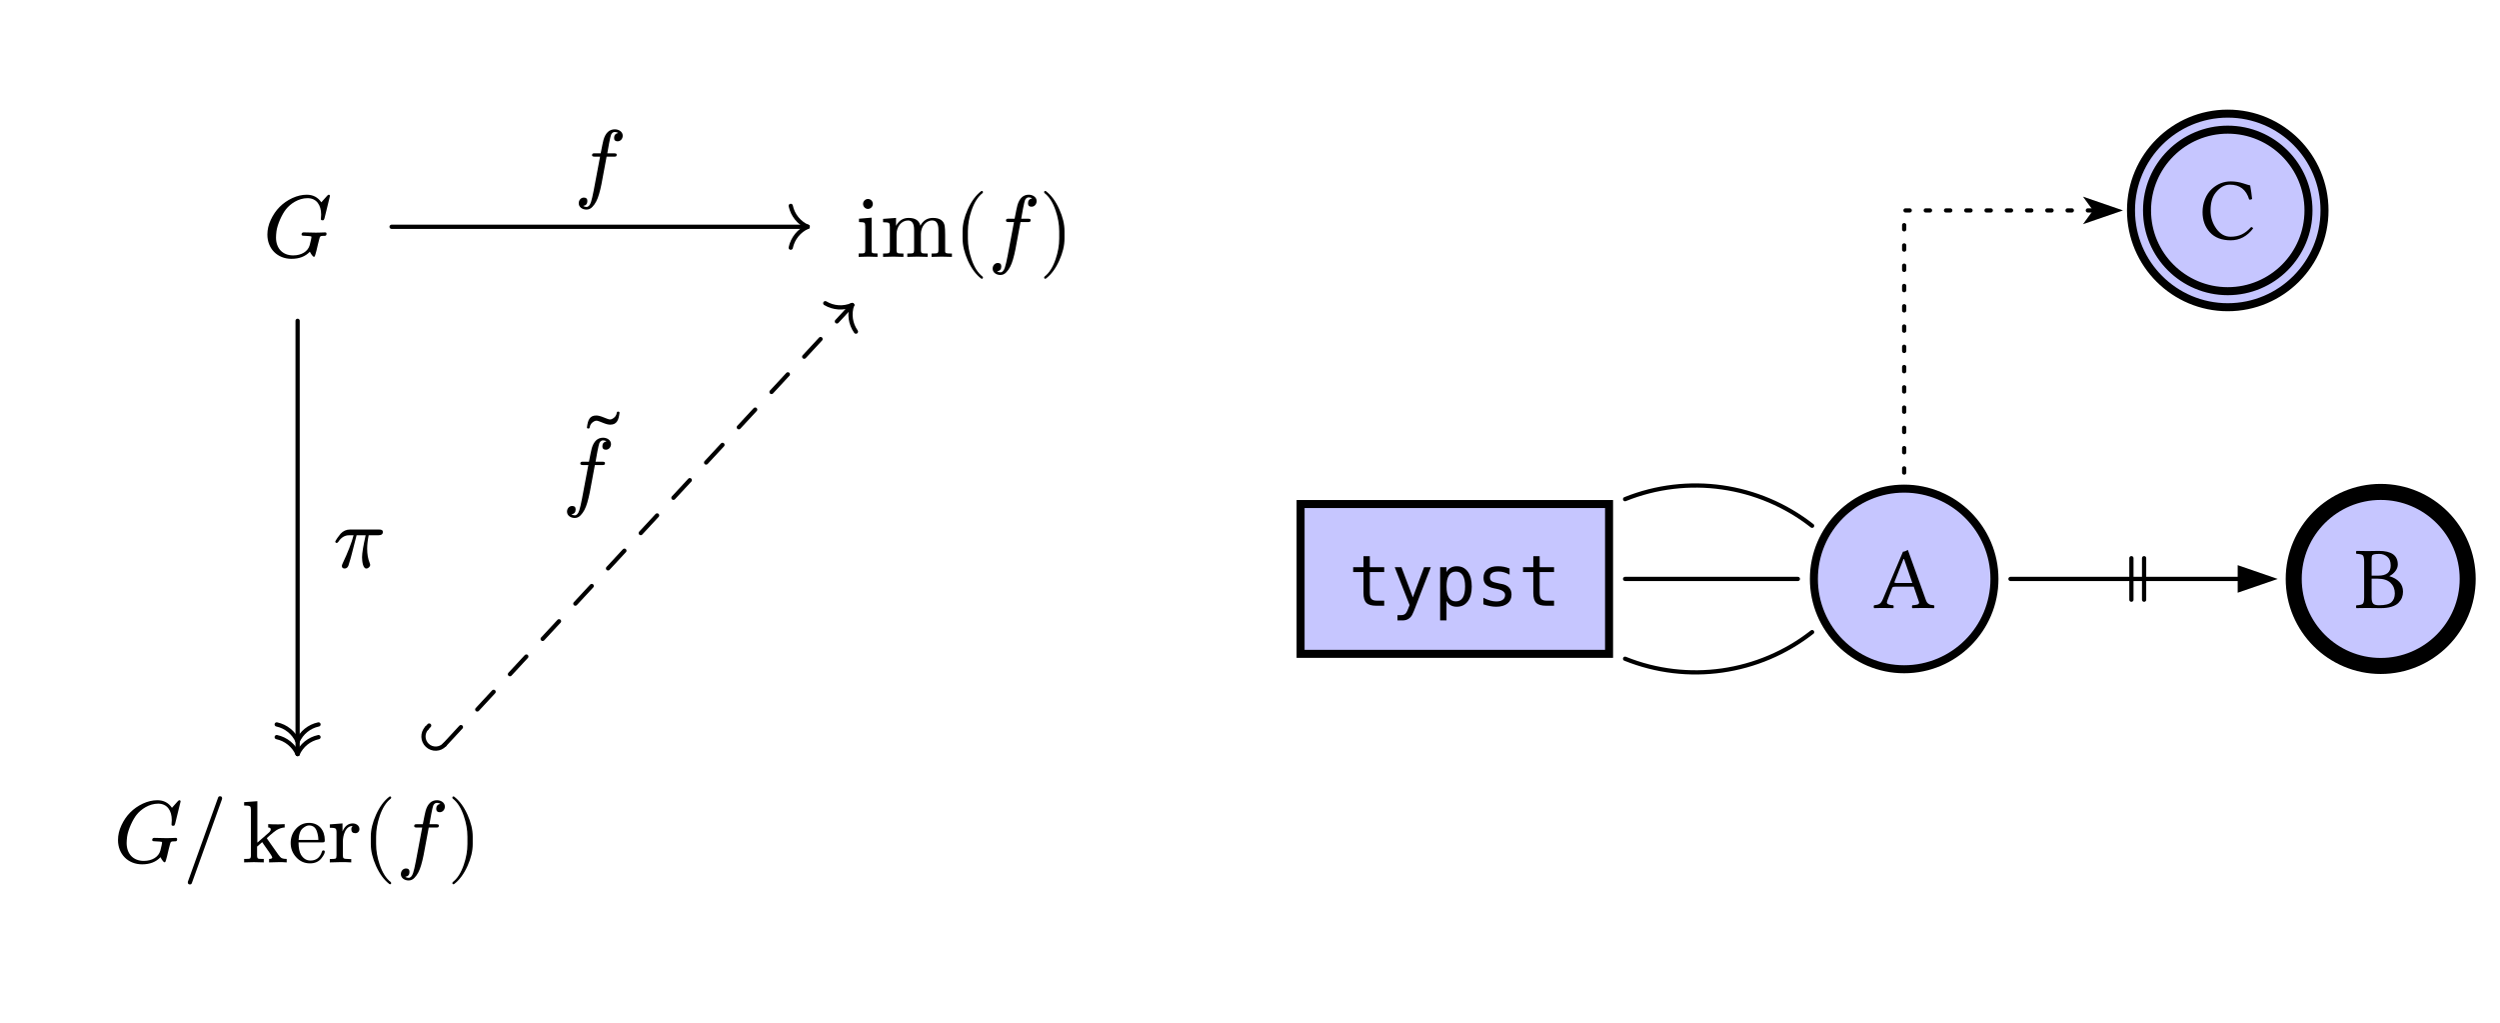
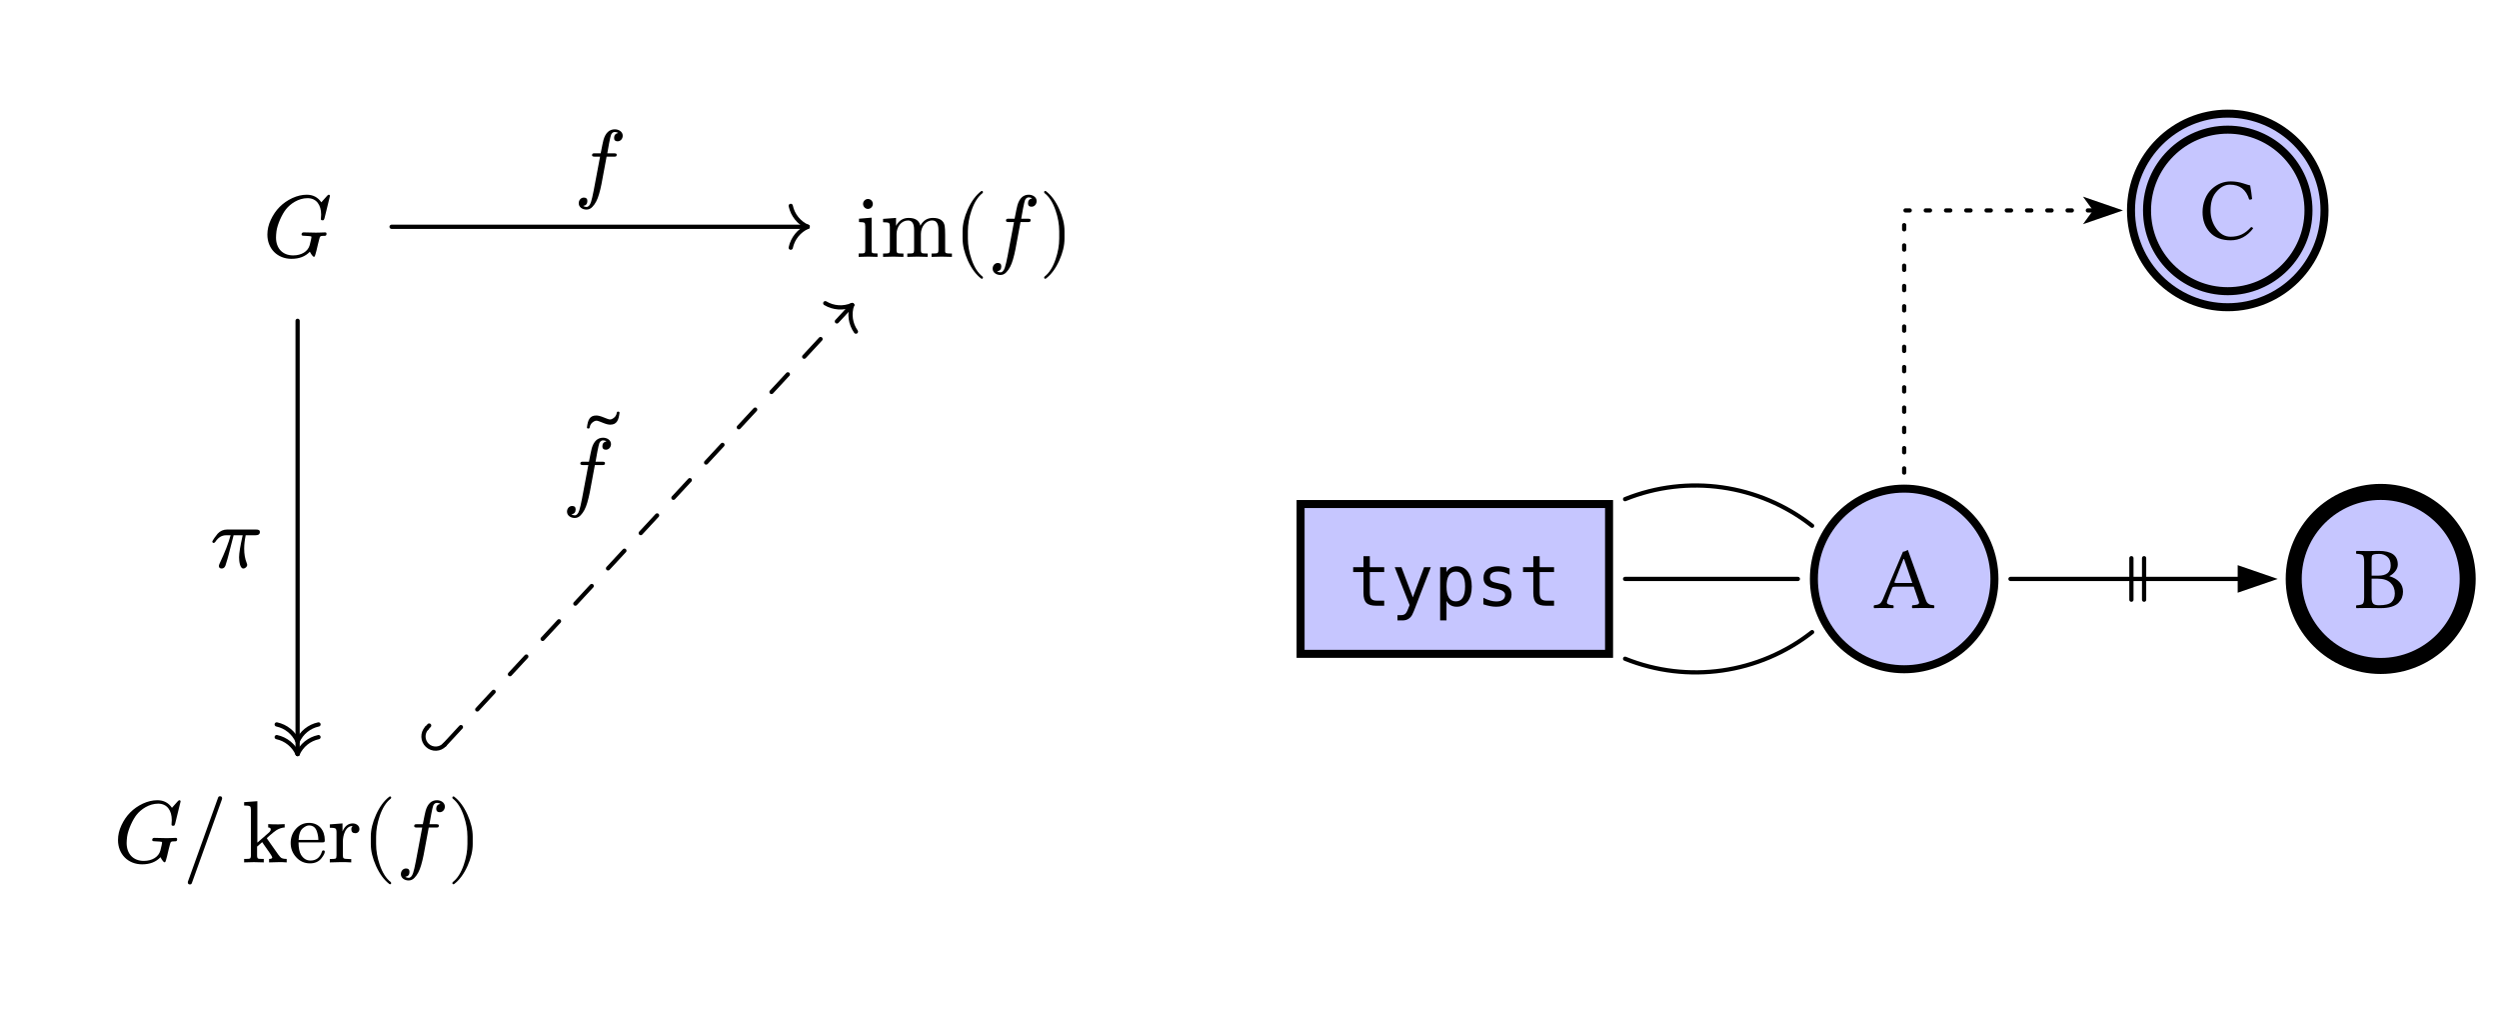
<svg xmlns="http://www.w3.org/2000/svg" xmlns:xlink="http://www.w3.org/1999/xlink" class="typst-doc" viewBox="0 0 623.623 255.118" width="623.623" height="255.118">
  <g>
    <g transform="translate(28.3465 28.3465)">
      <g class="typst-group">
        <g transform="matrix(2 0 0 2 0 0)">
          <g transform="translate(0 0)">
            <g class="typst-group">
              <g>
                <g transform="translate(0 0)">
                  <g class="typst-group">
                    <g>
                      <g transform="translate(0 0)">
                        <g class="typst-group">
                          <g>
                            <g transform="translate(18.63767 10.3565)">
                              <g class="typst-group">
                                <g>
                                  <g transform="translate(0 7.513)">
                                    <g class="typst-text" transform="scale(1, -1)">
                                      <use xlink:href="#gCB66E9962A6E82A3BD220347ADE64AE3" x="0" fill="#000000" />
                                    </g>
                                  </g>
                                </g>
                              </g>
                            </g>
                            <g transform="translate(92.60171 10.3565)">
                              <g class="typst-group">
                                <g>
                                  <g transform="translate(0 7.513)">
                                    <g class="typst-text" transform="scale(1, -1)">
                                      <use xlink:href="#gFDBF18FBF45D0D76C533C14AC96EF451" x="0" fill="#000000" />
                                      <use xlink:href="#g949E3AC942AF505DD90104881D4AB5C4" x="3.058" fill="#000000" />
                                    </g>
                                  </g>
                                  <g transform="translate(12.221 7.513)">
                                    <g class="typst-text" transform="scale(1, -1)">
                                      <use xlink:href="#gA8F755410D0D4B20653DA2C8B91873B0" x="0" fill="#000000" />
                                    </g>
                                  </g>
                                  <g transform="translate(16.5 7.513)">
                                    <g class="typst-text" transform="scale(1, -1)">
                                      <use xlink:href="#g933D78CEB2640B9981831B3F884A102F" x="0" fill="#000000" />
                                    </g>
                                  </g>
                                  <g transform="translate(22.88 7.513)">
                                    <g class="typst-text" transform="scale(1, -1)">
                                      <use xlink:href="#g26EB5553DF6206AA363B1381A606995E" x="0" fill="#000000" />
                                    </g>
                                  </g>
                                </g>
                              </g>
                            </g>
                            <g transform="translate(0 85.87625)">
                              <g class="typst-group">
                                <g>
                                  <g transform="translate(0 7.513)">
                                    <g class="typst-text" transform="scale(1, -1)">
                                      <use xlink:href="#gCB66E9962A6E82A3BD220347ADE64AE3" x="0" fill="#000000" />
                                    </g>
                                  </g>
                                  <g transform="translate(8.646 7.513)">
                                    <g class="typst-text" transform="scale(1, -1)">
                                      <use xlink:href="#g9BFD258B00CD94AF51A978D9EB47E371" x="0" fill="#000000" />
                                    </g>
                                  </g>
                                  <g transform="translate(15.97933 7.513)">
                                    <g class="typst-text" transform="scale(1, -1)">
                                      <use xlink:href="#g658FB57969B5FD7E8EF8B94410B7467" x="0" fill="#000000" />
                                      <use xlink:href="#g385D7B123D256F0AAD5F382D969D269E" x="5.808" fill="#000000" />
                                      <use xlink:href="#gC9E71C7338AC8C0185C08C313CCEBCD9" x="10.692" fill="#000000" />
                                    </g>
                                  </g>
                                  <g transform="translate(30.98333 7.513)">
                                    <g class="typst-text" transform="scale(1, -1)">
                                      <use xlink:href="#gA8F755410D0D4B20653DA2C8B91873B0" x="0" fill="#000000" />
                                    </g>
                                  </g>
                                  <g transform="translate(35.26233 7.513)">
                                    <g class="typst-text" transform="scale(1, -1)">
                                      <use xlink:href="#g933D78CEB2640B9981831B3F884A102F" x="0" fill="#000000" />
                                    </g>
                                  </g>
                                  <g transform="translate(41.64233 7.513)">
                                    <g class="typst-text" transform="scale(1, -1)">
                                      <use xlink:href="#g26EB5553DF6206AA363B1381A606995E" x="0" fill="#000000" />
                                    </g>
                                  </g>
                                </g>
                              </g>
                            </g>
                            <g transform="translate(0 0)">
                              <path class="typst-shape" fill="none" stroke="#000000" stroke-width="0.528" stroke-linecap="round" stroke-linejoin="miter" stroke-miterlimit="4" d="M 34.688 14.113 C 34.688 14.113 86.602 14.113 86.602 14.113 " />
                            </g>
                            <g transform="translate(0 0)">
                              <path class="typst-shape" fill="none" stroke="#000000" stroke-width="0.528" stroke-linecap="round" stroke-linejoin="miter" stroke-miterlimit="4" d="M 86.602 14.113 C 85.521 14.594 84.736 15.564 84.49 16.721 " />
                            </g>
                            <g transform="translate(0 0)">
                              <path class="typst-shape" fill="none" stroke="#000000" stroke-width="0.528" stroke-linecap="round" stroke-linejoin="miter" stroke-miterlimit="4" d="M 86.602 14.113 C 85.521 13.632 84.736 12.662 84.49 11.505 " />
                            </g>
                            <g transform="translate(55.25474 0)">
                              <g class="typst-group">
                                <g>
                                  <g transform="translate(0 0)">
                                    <g class="typst-group">
                                      <g>
                                        <g transform="translate(2.2 9.713)">
                                          <g class="typst-text" transform="scale(1, -1)">
                                            <use xlink:href="#g933D78CEB2640B9981831B3F884A102F" x="0" fill="#000000" />
                                          </g>
                                        </g>
                                      </g>
                                    </g>
                                  </g>
                                </g>
                              </g>
                            </g>
                            <g transform="translate(0 0)">
                              <path class="typst-shape" fill="none" stroke="#000000" stroke-width="0.528" stroke-linecap="round" stroke-linejoin="miter" stroke-miterlimit="4" d="M 22.961 25.84 C 22.961 25.84 22.961 79.876 22.961 79.876 " />
                            </g>
                            <g transform="translate(0 0)">
                              <path class="typst-shape" fill="none" stroke="#000000" stroke-width="0.528" stroke-linecap="round" stroke-linejoin="miter" stroke-miterlimit="4" d="M 22.961 78.292 C 22.479 77.211 21.51 76.426 20.353 76.18 " />
                            </g>
                            <g transform="translate(0 0)">
                              <path class="typst-shape" fill="none" stroke="#000000" stroke-width="0.528" stroke-linecap="round" stroke-linejoin="miter" stroke-miterlimit="4" d="M 22.961 78.292 C 23.442 77.211 24.411 76.426 25.569 76.18 " />
                            </g>
                            <g transform="translate(0 0)">
                              <path class="typst-shape" fill="none" stroke="#000000" stroke-width="0.528" stroke-linecap="round" stroke-linejoin="miter" stroke-miterlimit="4" d="M 22.961 79.876 C 22.479 78.795 21.51 78.01 20.353 77.764 " />
                            </g>
                            <g transform="translate(0 0)">
                              <path class="typst-shape" fill="none" stroke="#000000" stroke-width="0.528" stroke-linecap="round" stroke-linejoin="miter" stroke-miterlimit="4" d="M 22.961 79.876 C 23.442 78.795 24.411 78.01 25.569 77.764 " />
                            </g>
-                             <g transform="translate(25.16067 46.90167)">
+                             <g transform="translate(9.815667 46.90167)">
                              <g class="typst-group">
                                <g>
                                  <g transform="translate(0 0)">
                                    <g class="typst-group">
                                      <g>
                                        <g transform="translate(2.2 9.713)">
                                          <g class="typst-text" transform="scale(1, -1)">
                                            <use xlink:href="#gC9FD041C5415D0B65B632B826DDFBFD6" x="0" fill="#000000" />
                                          </g>
                                        </g>
                                      </g>
                                    </g>
                                  </g>
                                </g>
                              </g>
                            </g>
                            <g transform="translate(0 0)">
                              <path class="typst-shape" fill="none" stroke="#000000" stroke-width="0.528" stroke-linecap="round" stroke-linejoin="miter" stroke-miterlimit="4" stroke-dashoffset="0" stroke-dasharray="3 3" d="M 41.299 78.715 C 41.299 78.715 92.147 23.869 92.147 23.869 " />
                            </g>
                            <g transform="translate(0 0)">
                              <path class="typst-shape" fill="none" stroke="#000000" stroke-width="0.528" stroke-linecap="round" stroke-linejoin="miter" stroke-miterlimit="4" d="M 41.299 78.715 C 40.728 79.331 39.766 79.367 39.15 78.796 C 39.15 78.796 39.15 78.796 39.15 78.796 C 38.535 78.225 38.498 77.263 39.069 76.647 " />
                            </g>
                            <g transform="translate(0 0)">
                              <path class="typst-shape" fill="none" stroke="#000000" stroke-width="0.528" stroke-linecap="round" stroke-linejoin="miter" stroke-miterlimit="4" d="M 39.069 76.647 C 39.069 76.647 39.374 76.318 39.374 76.318 " />
                            </g>
                            <g transform="translate(0 0)">
                              <path class="typst-shape" fill="none" stroke="#000000" stroke-width="0.528" stroke-linecap="round" stroke-linejoin="miter" stroke-miterlimit="4" d="M 92.147 23.869 C 91.765 24.989 91.942 26.224 92.624 27.191 " />
                            </g>
                            <g transform="translate(0 0)">
                              <path class="typst-shape" fill="none" stroke="#000000" stroke-width="0.528" stroke-linecap="round" stroke-linejoin="miter" stroke-miterlimit="4" d="M 92.147 23.869 C 91.059 24.335 89.815 24.252 88.799 23.645 " />
                            </g>
                            <g transform="translate(53.79147 38.46415)">
                              <g class="typst-group">
                                <g>
                                  <g transform="translate(0 0)">
                                    <g class="typst-group">
                                      <g>
                                        <g transform="translate(10.208 6.908)">
                                          <g class="typst-text" transform="scale(1, -1)">
                                            <use xlink:href="#gEB7E155E50E7FE1F0972475853D956B4" x="0" fill="#000000" />
                                          </g>
                                        </g>
                                        <g transform="translate(2.2 9.713)">
                                          <g class="typst-text" transform="scale(1, -1)">
                                            <use xlink:href="#g933D78CEB2640B9981831B3F884A102F" x="0" fill="#000000" />
                                          </g>
                                        </g>
                                      </g>
                                    </g>
                                  </g>
                                </g>
                              </g>
                            </g>
                          </g>
                        </g>
                      </g>
                    </g>
                  </g>
                </g>
                <g transform="translate(148.1072 0)">
                  <g class="typst-group">
                    <g>
                      <g transform="translate(0 0)">
                        <g class="typst-group">
                          <g>
                            <g transform="translate(0 48.69248)">
                              <g class="typst-group">
                                <g>
                                  <g transform="translate(-0 -0)">
                                    <path class="typst-shape" fill="#aaaaffaa" stroke="#000000" stroke-width="1" stroke-linecap="butt" stroke-linejoin="miter" stroke-miterlimit="4" d="M 0 0 L 0 18.686 L 38.49 18.686 L 38.49 0 Z " />
                                  </g>
                                </g>
                              </g>
                            </g>
                            <g transform="translate(6 54.69248)">
                              <g class="typst-group">
                                <g>
                                  <g transform="translate(0 6.685938)">
                                    <g class="typst-text" transform="scale(1, -1)">
                                      <use xlink:href="#gB660B7255A84B69AAACF3D150E960519" x="0" fill="#000000" />
                                      <use xlink:href="#g6E99E1BA92B06092FEF72053DCBDA361" x="5.298" fill="#000000" />
                                      <use xlink:href="#g3B44050944F122C36F0DD751DBE6870D" x="10.596" fill="#000000" />
                                      <use xlink:href="#g9CAFE69B845001CC9C89F24D1A01B9CB" x="15.894" fill="#000000" />
                                      <use xlink:href="#gB660B7255A84B69AAACF3D150E960519" x="21.192" fill="#000000" />
                                    </g>
                                  </g>
                                </g>
                              </g>
                            </g>
                            <g transform="translate(64.0478 46.77148)">
                              <g class="typst-group">
                                <g>
                                  <g transform="translate(-0 -0)">
                                    <path class="typst-shape" fill="#aaaaffaa" stroke="#000000" stroke-width="1" stroke-linecap="butt" stroke-linejoin="miter" stroke-miterlimit="4" d="M 0 11.264 C 0 5.049 5.049 0 11.264 0 C 17.479 0 22.528 5.049 22.528 11.264 C 22.528 17.479 17.479 22.528 11.264 22.528 C 5.049 22.528 0 17.479 0 11.264 " />
                                  </g>
                                </g>
                              </g>
                            </g>
                            <g transform="translate(71.49023 54.41534)">
                              <g class="typst-group">
                                <g>
                                  <g transform="translate(0 7.240234)">
                                    <g class="typst-text" transform="scale(1, -1)">
                                      <use xlink:href="#gF2E492E681E61F102FA834F56361F2CF" x="0" fill="#000000" />
                                    </g>
                                  </g>
                                </g>
                              </g>
                            </g>
                            <g transform="translate(123.9172 47.18158)">
                              <g class="typst-group">
                                <g>
                                  <g transform="translate(-0 -0)">
                                    <path class="typst-shape" fill="#aaaaffaa" stroke="#000000" stroke-width="2" stroke-linecap="butt" stroke-linejoin="miter" stroke-miterlimit="4" d="M 0 10.854 C 0 4.865 4.865 0 10.854 0 C 16.843 0 21.708 4.865 21.708 10.854 C 21.708 16.843 16.843 21.708 10.854 21.708 C 4.865 21.708 0 16.843 0 10.854 " />
                                  </g>
                                </g>
                              </g>
                            </g>
                            <g transform="translate(131.5377 54.41534)">
                              <g class="typst-group">
                                <g>
                                  <g transform="translate(0 7.240234)">
                                    <g class="typst-text" transform="scale(1, -1)">
                                      <use xlink:href="#g2493429A7EBABFEE4F866FC0867F4AD0" x="0" fill="#000000" />
                                    </g>
                                  </g>
                                </g>
                              </g>
                            </g>
                            <g transform="translate(103.6139 0)">
                              <g class="typst-group">
                                <g>
                                  <g transform="translate(-0 -0)">
                                    <path class="typst-shape" fill="#aaaaffaa" stroke="#000000" stroke-width="1" stroke-linecap="butt" stroke-linejoin="miter" stroke-miterlimit="4" d="M 0 12.072 C 0 5.411 5.411 0 12.072 0 C 18.734 0 24.145 5.411 24.145 12.072 C 24.145 18.734 18.734 24.145 12.072 24.145 C 5.411 24.145 0 18.734 0 12.072 " />
                                  </g>
                                </g>
                              </g>
                            </g>
                            <g transform="translate(105.6139 2)">
                              <g class="typst-group">
                                <g>
                                  <g transform="translate(-0 -0)">
                                    <path class="typst-shape" fill="none" stroke="#000000" stroke-width="1" stroke-linecap="butt" stroke-linejoin="miter" stroke-miterlimit="4" d="M 0 10.072 C 0 4.515 4.515 0 10.072 0 C 15.63 0 20.145 4.515 20.145 10.072 C 20.145 15.63 15.63 20.145 10.072 20.145 C 4.515 20.145 0 15.63 0 10.072 " />
                                  </g>
                                </g>
                              </g>
                            </g>
                            <g transform="translate(112.1333 8.45225)">
                              <g class="typst-group">
                                <g>
                                  <g transform="translate(0 7.240234)">
                                    <g class="typst-text" transform="scale(1, -1)">
                                      <use xlink:href="#g6DA6ECE63D59853B2D76400BB10695B3" x="0" fill="#000000" />
                                    </g>
                                  </g>
                                </g>
                              </g>
                            </g>
                            <g transform="translate(0 0)">
                              <path class="typst-shape" fill="none" stroke="#000000" stroke-width="0.528" stroke-linecap="round" stroke-linejoin="miter" stroke-miterlimit="4" d="M 40.49 67.989 C 48.303 71.129 57.198 69.863 63.825 64.667 " />
                            </g>
                            <g transform="translate(0 0)">
                              <path class="typst-shape" fill="none" stroke="#000000" stroke-width="0.528" stroke-linecap="round" stroke-linejoin="miter" stroke-miterlimit="4" d="M 40.49 58.035 C 40.49 58.035 62.048 58.035 62.048 58.035 " />
                            </g>
                            <g transform="translate(0 0)">
                              <path class="typst-shape" fill="none" stroke="#000000" stroke-width="0.528" stroke-linecap="round" stroke-linejoin="miter" stroke-miterlimit="4" d="M 40.49 48.082 C 48.303 44.942 57.198 46.208 63.825 51.403 " />
                            </g>
                            <g transform="translate(0 0)">
                              <path class="typst-shape" fill="none" stroke="#000000" stroke-width="0.528" stroke-linecap="round" stroke-linejoin="miter" stroke-miterlimit="4" stroke-dashoffset="0" stroke-dasharray="0.528 2" d="M 75.312 44.771 C 75.312 44.771 75.312 12.072 75.312 12.072 C 75.312 12.072 101.678 12.072 101.678 12.072 " />
                            </g>
                            <g transform="translate(0 0)">
                              <path class="typst-shape" fill="#000000" d="M 97.622 13.791 C 97.622 13.791 102.614 12.072 102.614 12.072 C 102.614 12.072 97.622 10.353 97.622 10.353 C 97.622 10.353 98.87 12.072 98.87 12.072 C 98.87 12.072 98.87 12.072 98.87 12.072 C 98.87 12.072 97.622 13.791 97.622 13.791 C 97.622 13.791 97.622 13.791 97.622 13.791 Z " />
                            </g>
                            <g transform="translate(0 0)">
                              <path class="typst-shape" fill="none" stroke="#000000" stroke-width="0.528" stroke-linecap="round" stroke-linejoin="miter" stroke-miterlimit="4" d="M 88.576 58.035 C 88.576 58.035 120.669 58.035 120.669 58.035 " />
                            </g>
                            <g transform="translate(0 0)">
                              <path class="typst-shape" fill="none" stroke="#000000" stroke-width="0.528" stroke-linecap="round" stroke-linejoin="miter" stroke-miterlimit="4" d="M 103.664 55.448 C 103.664 55.448 103.664 60.623 103.664 60.623 " />
                            </g>
                            <g transform="translate(0 0)">
                              <path class="typst-shape" fill="none" stroke="#000000" stroke-width="0.528" stroke-linecap="round" stroke-linejoin="miter" stroke-miterlimit="4" d="M 105.248 55.448 C 105.248 55.448 105.248 60.623 105.248 60.623 " />
                            </g>
                            <g transform="translate(0 0)">
                              <path class="typst-shape" fill="#000000" d="M 116.925 59.754 C 116.925 59.754 121.917 58.035 121.917 58.035 C 121.917 58.035 116.925 56.316 116.925 56.316 C 116.925 56.316 116.925 58.035 116.925 58.035 C 116.925 58.035 116.925 58.035 116.925 58.035 C 116.925 58.035 116.925 59.754 116.925 59.754 C 116.925 59.754 116.925 59.754 116.925 59.754 Z " />
                            </g>
                          </g>
                        </g>
                      </g>
                    </g>
                  </g>
                </g>
              </g>
            </g>
          </g>
        </g>
      </g>
    </g>
  </g>
  <defs id="glyph">
    <symbol id="gCB66E9962A6E82A3BD220347ADE64AE3" overflow="visible">
      <path d="M 3.564 -0.242 C 4.532 -0.242 5.291 0.055 5.852 0.649 C 5.918 0.506 6.204 0.011 6.358 0.011 C 6.413 0.011 6.446 0.044 6.468 0.088 C 6.49 0.132 6.567 0.352 6.666 0.748 L 6.864 1.584 C 6.93 1.837 6.974 2.024 7.007 2.145 C 7.128 2.629 7.128 2.618 7.722 2.629 C 7.865 2.629 7.931 2.717 7.931 2.893 C 7.931 3.003 7.876 3.058 7.755 3.058 C 7.546 3.058 6.82 3.014 6.611 3.025 L 5.082 3.058 C 4.906 3.058 4.818 2.97 4.818 2.794 C 4.818 2.695 4.884 2.651 5.016 2.64 C 5.643 2.607 5.973 2.585 6.006 2.563 C 6.039 2.541 6.05 2.497 6.05 2.442 C 6.05 2.365 5.973 2.035 5.83 1.463 C 5.61 0.671 4.796 0.187 3.773 0.187 C 2.431 0.187 1.628 1.078 1.628 2.42 C 1.628 2.629 1.65 2.893 1.683 3.19 C 1.804 4.092 2.398 5.357 2.871 5.94 C 3.421 6.633 4.433 7.326 5.555 7.326 C 6.699 7.326 7.26 6.457 7.26 5.269 C 7.26 5.17 7.227 4.818 7.227 4.719 C 7.227 4.62 7.293 4.565 7.436 4.565 C 7.491 4.565 7.535 4.576 7.568 4.587 C 7.623 4.664 7.656 4.741 7.678 4.818 L 8.36 7.601 C 8.36 7.7 8.305 7.755 8.195 7.755 C 8.151 7.755 8.085 7.711 7.997 7.612 L 7.282 6.809 C 6.853 7.436 6.248 7.755 5.467 7.755 C 4.862 7.755 4.268 7.612 3.663 7.337 C 2.442 6.765 1.551 5.863 0.979 4.631 C 0.693 4.026 0.55 3.41 0.55 2.783 C 0.55 1.023 1.804 -0.242 3.564 -0.242 Z " />
    </symbol>
    <symbol id="gFDBF18FBF45D0D76C533C14AC96EF451" overflow="visible">
      <path d="M 2.134 6.611 C 2.134 6.941 1.859 7.227 1.529 7.227 C 1.199 7.227 0.913 6.941 0.913 6.611 C 0.913 6.281 1.188 5.984 1.518 5.984 C 1.859 5.984 2.134 6.27 2.134 6.611 Z M 2.717 0 L 2.717 0.429 C 2.354 0.429 2.134 0.451 2.068 0.495 C 2.002 0.539 1.98 0.66 1.98 0.858 L 1.98 4.895 L 0.407 4.763 L 0.407 4.345 C 0.77 4.345 1.001 4.312 1.078 4.257 C 1.155 4.202 1.188 4.048 1.188 3.795 L 1.188 0.869 C 1.188 0.66 1.155 0.528 1.078 0.484 C 1.001 0.44 0.759 0.429 0.363 0.429 L 0.363 0 L 1.573 0.033 Z " />
    </symbol>
    <symbol id="g949E3AC942AF505DD90104881D4AB5C4" overflow="visible">
      <path d="M 3.465 4.543 C 3.971 4.543 4.224 4.158 4.224 3.377 L 4.224 0.869 C 4.224 0.66 4.191 0.528 4.114 0.484 C 4.037 0.44 3.784 0.418 3.377 0.418 L 3.377 0 L 4.653 0.033 L 5.918 0 L 5.918 0.418 C 5.511 0.418 5.269 0.44 5.192 0.484 C 5.115 0.528 5.071 0.66 5.071 0.869 L 5.071 2.849 C 5.071 3.729 5.643 4.543 6.49 4.543 C 7.007 4.543 7.26 4.158 7.26 3.377 L 7.26 0.869 C 7.26 0.66 7.216 0.528 7.139 0.484 C 7.062 0.44 6.809 0.418 6.402 0.418 L 6.402 0 L 7.678 0.033 L 8.943 0 L 8.943 0.418 C 8.591 0.418 8.36 0.429 8.25 0.462 C 8.14 0.495 8.096 0.572 8.096 0.704 L 8.096 2.761 C 8.096 3.278 8.074 3.641 8.041 3.85 C 7.931 4.521 7.436 4.862 6.567 4.862 C 5.874 4.862 5.357 4.543 5.005 3.894 C 4.851 4.543 4.367 4.862 3.542 4.862 C 2.849 4.862 2.321 4.532 1.969 3.872 L 1.969 4.862 L 0.352 4.741 L 0.352 4.323 C 0.748 4.323 0.99 4.29 1.078 4.224 C 1.166 4.158 1.199 4.015 1.199 3.762 L 1.199 0.869 C 1.199 0.66 1.155 0.528 1.078 0.484 C 1.001 0.44 0.759 0.418 0.352 0.418 L 0.352 0 L 1.628 0.033 L 2.893 0 L 2.893 0.418 C 2.486 0.418 2.233 0.44 2.156 0.484 C 2.079 0.528 2.035 0.66 2.035 0.869 L 2.035 2.849 C 2.035 3.74 2.618 4.543 3.465 4.543 Z " />
    </symbol>
    <symbol id="gA8F755410D0D4B20653DA2C8B91873B0" overflow="visible">
      <path d="M 3.498 -2.728 C 3.597 -2.728 3.652 -2.673 3.652 -2.574 C 3.652 -2.541 3.63 -2.497 3.597 -2.453 C 3.025 -2.013 2.563 -1.287 2.222 -0.286 C 1.925 0.583 1.771 1.441 1.771 2.288 L 1.771 3.212 C 1.771 4.059 1.925 4.917 2.222 5.786 C 2.563 6.787 3.025 7.513 3.597 7.953 C 3.63 7.986 3.652 8.03 3.652 8.074 C 3.652 8.173 3.597 8.228 3.498 8.228 C 3.487 8.228 3.454 8.217 3.421 8.195 C 2.761 7.689 2.211 6.941 1.76 5.94 C 1.331 4.983 1.111 4.081 1.111 3.212 L 1.111 2.288 C 1.111 1.419 1.331 0.517 1.76 -0.44 C 2.211 -1.441 2.761 -2.189 3.421 -2.695 C 3.454 -2.717 3.487 -2.728 3.498 -2.728 Z " />
    </symbol>
    <symbol id="g933D78CEB2640B9981831B3F884A102F" overflow="visible">
      <path d="M 6.072 6.963 C 6.072 7.447 5.599 7.755 5.082 7.755 C 4.4 7.755 3.927 7.315 3.674 6.446 C 3.619 6.248 3.498 5.687 3.322 4.763 L 2.607 4.763 C 2.365 4.763 2.244 4.752 2.244 4.521 C 2.244 4.4 2.354 4.345 2.585 4.345 L 3.245 4.345 L 2.442 0.088 C 2.321 -0.539 2.211 -1.001 2.112 -1.309 C 1.98 -1.716 1.793 -1.925 1.551 -1.925 C 1.386 -1.925 1.254 -1.881 1.133 -1.804 C 1.485 -1.749 1.661 -1.54 1.661 -1.188 C 1.661 -0.902 1.518 -0.759 1.221 -0.759 C 0.847 -0.759 0.583 -1.089 0.583 -1.463 C 0.583 -1.947 1.034 -2.255 1.551 -2.255 C 1.826 -2.255 2.079 -2.145 2.288 -1.914 C 2.64 -1.551 2.915 -1.034 3.113 -0.341 C 3.234 0.088 3.344 0.506 3.421 0.924 L 4.059 4.345 L 4.961 4.345 C 5.214 4.345 5.324 4.356 5.324 4.609 C 5.324 4.708 5.214 4.763 4.994 4.763 L 4.147 4.763 C 4.213 5.214 4.521 6.875 4.62 7.084 C 4.73 7.315 4.884 7.425 5.082 7.425 C 5.247 7.425 5.39 7.381 5.511 7.304 C 5.17 7.227 4.994 7.029 4.994 6.688 C 4.994 6.402 5.137 6.259 5.434 6.259 C 5.808 6.259 6.072 6.589 6.072 6.963 Z " />
    </symbol>
    <symbol id="g26EB5553DF6206AA363B1381A606995E" overflow="visible">
      <path d="M 0.858 -2.695 C 1.518 -2.189 2.068 -1.441 2.519 -0.44 C 2.948 0.517 3.168 1.419 3.168 2.288 L 3.168 3.212 C 3.168 4.081 2.948 4.983 2.519 5.94 C 2.068 6.941 1.518 7.689 0.858 8.195 C 0.825 8.217 0.792 8.228 0.781 8.228 C 0.682 8.228 0.627 8.173 0.627 8.074 C 0.627 8.03 0.649 7.986 0.682 7.953 C 1.254 7.513 1.716 6.787 2.057 5.786 C 2.354 4.917 2.508 4.059 2.508 3.212 L 2.508 2.288 C 2.508 1.441 2.354 0.583 2.057 -0.286 C 1.716 -1.287 1.254 -2.013 0.682 -2.453 C 0.649 -2.497 0.627 -2.541 0.627 -2.574 C 0.627 -2.673 0.682 -2.728 0.781 -2.728 C 0.792 -2.728 0.825 -2.717 0.858 -2.695 Z " />
    </symbol>
    <symbol id="g9BFD258B00CD94AF51A978D9EB47E371" overflow="visible">
      <path d="M 4.884 7.898 C 4.895 7.92 4.895 7.953 4.895 7.986 C 4.895 8.162 4.807 8.25 4.631 8.25 C 4.51 8.25 4.433 8.195 4.389 8.074 L 0.627 -2.398 C 0.616 -2.42 0.616 -2.453 0.616 -2.486 C 0.616 -2.662 0.704 -2.75 0.88 -2.75 C 1.001 -2.75 1.078 -2.695 1.122 -2.574 Z " />
    </symbol>
    <symbol id="g658FB57969B5FD7E8EF8B94410B7467" overflow="visible">
      <path d="M 4.642 0.033 C 4.862 0.044 5.192 0.033 5.621 0 L 5.621 0.429 C 5.357 0.429 5.159 0.462 5.027 0.517 C 4.895 0.572 4.741 0.726 4.565 0.979 L 3.19 2.926 C 3.157 3.025 3.135 3.058 3.135 3.025 C 3.135 3.036 3.245 3.135 3.476 3.333 C 3.861 3.674 4.147 3.894 4.334 4.015 C 4.675 4.224 5.016 4.334 5.368 4.356 L 5.368 4.774 C 5.137 4.752 4.873 4.741 4.576 4.741 C 4.07 4.741 3.652 4.752 3.311 4.774 L 3.311 4.356 C 3.52 4.345 3.63 4.268 3.63 4.125 C 3.63 3.993 3.553 3.861 3.41 3.729 L 1.958 2.464 L 1.958 7.634 L 0.308 7.513 L 0.308 7.095 C 0.704 7.095 0.946 7.062 1.034 6.996 C 1.122 6.93 1.155 6.776 1.155 6.523 L 1.155 0.869 C 1.155 0.66 1.111 0.528 1.034 0.484 C 0.957 0.44 0.715 0.429 0.308 0.429 L 0.308 0 L 1.529 0.033 L 2.761 0 L 2.761 0.429 C 2.354 0.429 2.123 0.44 2.046 0.484 C 1.969 0.528 1.925 0.66 1.925 0.869 L 1.925 1.969 L 2.563 2.53 L 2.739 2.266 C 3.454 1.276 3.817 0.726 3.817 0.627 C 3.817 0.495 3.685 0.429 3.421 0.429 L 3.421 0 Z " />
    </symbol>
    <symbol id="g385D7B123D256F0AAD5F382D969D269E" overflow="visible">
      <path d="M 4.565 2.761 C 4.565 4.026 3.828 4.928 2.596 4.928 C 1.936 4.928 1.386 4.675 0.935 4.158 C 0.517 3.674 0.308 3.091 0.308 2.42 C 0.308 1.727 0.539 1.144 1.001 0.638 C 1.463 0.132 2.035 -0.121 2.717 -0.121 C 3.344 -0.121 3.828 0.099 4.158 0.528 C 4.433 0.891 4.565 1.155 4.565 1.331 C 4.565 1.441 4.499 1.496 4.378 1.496 C 4.29 1.496 4.235 1.441 4.202 1.32 C 3.96 0.594 3.487 0.231 2.783 0.231 C 2.288 0.231 1.903 0.462 1.606 0.935 C 1.397 1.276 1.298 1.793 1.287 2.497 L 4.257 2.497 C 4.499 2.497 4.565 2.519 4.565 2.761 Z M 3.586 3.839 C 3.707 3.476 3.762 3.124 3.762 2.805 L 1.298 2.805 C 1.331 3.531 1.518 4.026 1.848 4.279 C 2.123 4.499 2.365 4.609 2.596 4.609 C 3.091 4.609 3.421 4.356 3.586 3.839 Z " />
    </symbol>
    <symbol id="gC9E71C7338AC8C0185C08C313CCEBCD9" overflow="visible">
      <path d="M 4.004 4.158 C 4.004 4.587 3.597 4.862 3.168 4.862 C 2.607 4.862 2.178 4.532 1.892 3.861 L 1.892 4.862 L 0.308 4.741 L 0.308 4.323 C 0.693 4.323 0.924 4.29 1.012 4.224 C 1.1 4.158 1.144 4.015 1.144 3.762 L 1.144 0.869 C 1.144 0.66 1.111 0.528 1.034 0.484 C 0.957 0.44 0.715 0.418 0.308 0.418 L 0.308 0 L 1.573 0.033 C 2.035 0.044 2.508 0.033 2.981 0 L 2.981 0.418 L 2.717 0.418 C 2.354 0.418 2.123 0.451 2.046 0.506 C 1.969 0.561 1.936 0.693 1.936 0.891 L 1.936 2.552 C 1.936 3.025 2.024 3.454 2.189 3.817 C 2.409 4.29 2.728 4.532 3.157 4.543 C 3.047 4.433 2.992 4.301 2.992 4.147 C 2.992 3.806 3.157 3.641 3.498 3.641 C 3.795 3.641 4.004 3.872 4.004 4.158 Z " />
    </symbol>
    <symbol id="gC9FD041C5415D0B65B632B826DDFBFD6" overflow="visible">
      <path d="M 5.764 4.741 L 2.134 4.741 C 1.683 4.741 1.287 4.565 0.968 4.224 C 0.814 4.059 0.297 3.355 0.297 3.212 C 0.341 3.135 0.341 3.069 0.473 3.069 C 0.55 3.069 0.616 3.113 0.682 3.212 C 1.034 3.751 1.485 4.026 2.024 4.026 L 2.585 4.026 C 2.332 3.069 1.87 1.892 1.21 0.495 C 1.155 0.363 1.122 0.264 1.122 0.209 C 1.122 -0.011 1.243 -0.121 1.474 -0.121 C 1.683 -0.121 1.837 0 1.936 0.231 C 2.134 0.858 2.277 1.342 2.354 1.672 L 2.959 4.026 L 4.092 4.026 C 3.795 2.717 3.641 1.804 3.641 1.287 C 3.641 0.748 3.762 -0.121 4.169 -0.121 C 4.4 -0.121 4.653 0.099 4.653 0.33 C 4.653 0.385 4.631 0.473 4.587 0.583 C 4.378 1.1 4.279 1.683 4.279 2.354 C 4.279 2.871 4.345 3.432 4.466 4.026 L 5.665 4.026 C 6.05 4.026 6.237 4.158 6.237 4.433 C 6.237 4.686 6.039 4.741 5.764 4.741 Z " />
    </symbol>
    <symbol id="gEB7E155E50E7FE1F0972475853D956B4" overflow="visible">
      <path d="M -0.88 7.997 C -0.869 8.008 -0.869 8.03 -0.869 8.041 C -0.869 8.151 -0.924 8.206 -1.045 8.206 C -1.144 8.206 -1.199 8.162 -1.21 8.063 C -1.265 7.711 -1.463 7.447 -1.815 7.282 C -1.892 7.249 -1.98 7.227 -2.068 7.227 C -2.189 7.227 -2.442 7.315 -2.838 7.48 C -3.234 7.645 -3.542 7.722 -3.773 7.722 C -4.62 7.722 -4.818 7.117 -4.928 6.303 C -4.939 6.292 -4.939 6.27 -4.939 6.259 C -4.939 6.149 -4.884 6.094 -4.763 6.094 C -4.664 6.094 -4.609 6.138 -4.598 6.237 C -4.543 6.589 -4.345 6.853 -3.993 7.018 C -3.916 7.051 -3.828 7.073 -3.74 7.073 C -3.619 7.073 -3.366 6.985 -2.97 6.82 C -2.574 6.655 -2.266 6.578 -2.035 6.578 C -1.188 6.578 -0.99 7.183 -0.88 7.997 Z " />
    </symbol>
    <symbol id="gB660B7255A84B69AAACF3D150E960519" overflow="visible">
      <path d="M 2.638 6.179 L 2.638 4.812 L 4.434 4.812 L 4.434 4.198 L 2.638 4.198 L 2.638 1.586 Q 2.638 1.053 2.84 0.842 Q 3.042 0.632 3.545 0.632 L 4.434 0.632 L 4.434 0 L 3.468 0 Q 2.578 0 2.213 0.357 Q 1.848 0.713 1.848 1.586 L 1.848 4.198 L 0.563 4.198 L 0.563 4.812 L 1.848 4.812 L 1.848 6.179 L 2.638 6.179 Z " />
    </symbol>
    <symbol id="g6E99E1BA92B06092FEF72053DCBDA361" overflow="visible">
      <path d="M 3.687 1.547 Q 3.489 1.044 3.184 0.223 Q 2.759 -0.911 2.612 -1.16 Q 2.415 -1.495 2.118 -1.663 Q 1.822 -1.83 1.427 -1.83 L 0.791 -1.83 L 0.791 -1.169 L 1.259 -1.169 Q 1.607 -1.169 1.805 -0.967 Q 2.002 -0.765 2.307 0.077 L 0.447 4.812 L 1.285 4.812 L 2.711 1.048 L 4.116 4.812 L 4.954 4.812 L 3.687 1.547 Z " />
    </symbol>
    <symbol id="g3B44050944F122C36F0DD751DBE6870D" overflow="visible">
      <path d="M 1.611 0.606 L 1.611 -1.83 L 0.816 -1.83 L 0.816 4.812 L 1.611 4.812 L 1.611 4.198 Q 1.809 4.555 2.138 4.742 Q 2.466 4.929 2.896 4.929 Q 3.768 4.929 4.265 4.254 Q 4.761 3.579 4.761 2.385 Q 4.761 1.212 4.263 0.544 Q 3.764 -0.125 2.896 -0.125 Q 2.458 -0.125 2.129 0.062 Q 1.8 0.249 1.611 0.606 Z M 3.932 2.402 Q 3.932 3.321 3.642 3.79 Q 3.352 4.258 2.78 4.258 Q 2.204 4.258 1.908 3.788 Q 1.611 3.317 1.611 2.402 Q 1.611 1.491 1.908 1.018 Q 2.204 0.546 2.78 0.546 Q 3.352 0.546 3.642 1.014 Q 3.932 1.482 3.932 2.402 Z " />
    </symbol>
    <symbol id="g9CAFE69B845001CC9C89F24D1A01B9CB" overflow="visible">
      <path d="M 4.181 4.645 L 4.181 3.871 Q 3.841 4.069 3.498 4.168 Q 3.154 4.267 2.797 4.267 Q 2.26 4.267 1.996 4.093 Q 1.732 3.919 1.732 3.562 Q 1.732 3.24 1.929 3.081 Q 2.127 2.922 2.913 2.771 L 3.231 2.711 Q 3.82 2.6 4.123 2.264 Q 4.426 1.929 4.426 1.392 Q 4.426 0.679 3.919 0.277 Q 3.412 -0.125 2.509 -0.125 Q 2.153 -0.125 1.762 -0.049 Q 1.371 0.026 0.915 0.176 L 0.915 0.993 Q 1.358 0.765 1.762 0.651 Q 2.166 0.537 2.527 0.537 Q 3.051 0.537 3.339 0.75 Q 3.627 0.963 3.627 1.345 Q 3.627 1.895 2.574 2.105 L 2.539 2.114 L 2.243 2.174 Q 1.56 2.307 1.246 2.623 Q 0.932 2.939 0.932 3.485 Q 0.932 4.177 1.401 4.553 Q 1.869 4.929 2.737 4.929 Q 3.124 4.929 3.48 4.858 Q 3.837 4.787 4.181 4.645 Z " />
    </symbol>
    <symbol id="gF2E492E681E61F102FA834F56361F2CF" overflow="visible">
      <path d="M 2.895 3.115 L 4.839 3.115 L 3.808 6.107 L 3.738 6.107 L 2.616 3.26 Q 2.583 3.174 2.648 3.145 Q 2.712 3.115 2.895 3.115 Z M 1.703 0.87 Q 1.692 0.763 1.67 0.679 Q 1.649 0.596 1.732 0.54 Q 1.815 0.483 1.864 0.451 Q 1.912 0.419 2.046 0.392 Q 2.181 0.365 2.256 0.36 Q 2.331 0.354 2.465 0.338 Q 2.508 0.285 2.508 0.153 Q 2.508 0.021 2.465 -0.021 Q 1.649 0 1.058 0 Q 0.65 0 0.075 -0.021 Q 0.021 0.021 0.021 0.153 Q 0.021 0.285 0.075 0.338 Q 0.494 0.371 0.736 0.51 Q 0.978 0.65 1.176 1.123 L 3.674 7.02 Q 3.916 7.02 4.281 7.24 L 6.547 0.945 Q 6.633 0.693 6.802 0.561 Q 6.972 0.43 7.117 0.397 Q 7.262 0.365 7.536 0.338 Q 7.589 0.285 7.589 0.153 Q 7.589 0.021 7.536 -0.021 Q 6.768 0 6.279 0 Q 5.65 0 4.839 -0.021 Q 4.796 0.021 4.796 0.153 Q 4.796 0.285 4.839 0.338 Q 4.936 0.349 4.992 0.352 Q 5.049 0.354 5.137 0.365 Q 5.226 0.376 5.274 0.387 Q 5.323 0.397 5.39 0.408 Q 5.457 0.419 5.495 0.435 Q 5.532 0.451 5.578 0.478 Q 5.624 0.505 5.64 0.532 Q 5.656 0.559 5.672 0.599 Q 5.688 0.639 5.683 0.688 Q 5.677 0.736 5.656 0.79 L 5.017 2.653 L 2.696 2.653 Q 2.498 2.653 2.425 2.613 Q 2.353 2.573 2.31 2.465 L 1.703 0.87 Z " />
    </symbol>
    <symbol id="g2493429A7EBABFEE4F866FC0867F4AD0" overflow="visible">
      <path d="M 2.1 6.048 L 2.1 4.028 L 2.917 4.028 Q 4.479 4.028 4.479 5.291 Q 4.479 6.048 4.05 6.394 Q 3.62 6.741 3.056 6.741 Q 2.573 6.741 2.382 6.682 Q 2.191 6.623 2.146 6.504 Q 2.1 6.386 2.1 6.048 Z M 2.1 3.652 L 2.1 1.3 Q 2.1 0.773 2.283 0.556 Q 2.465 0.338 3.013 0.338 Q 4.168 0.338 4.582 0.73 Q 4.995 1.123 4.995 1.815 Q 4.995 2.621 4.461 3.137 Q 3.926 3.652 2.857 3.652 L 2.1 3.652 Z M 1.627 7.095 Q 1.826 7.095 2.32 7.106 Q 2.814 7.117 3.002 7.117 Q 5.366 7.117 5.366 5.425 Q 5.366 4.995 5.065 4.598 Q 4.764 4.2 4.324 3.98 L 4.324 3.958 Q 5.092 3.738 5.554 3.255 Q 6.016 2.771 6.016 2.025 Q 6.016 1.638 5.884 1.297 Q 5.752 0.956 5.457 0.647 Q 5.162 0.338 4.595 0.158 Q 4.028 -0.021 3.244 -0.021 Q 2.718 -0.021 2.245 -0.011 Q 1.772 0 1.638 0 Q 1.069 0 0.209 -0.021 Q 0.156 0.021 0.156 0.153 Q 0.156 0.285 0.209 0.338 Q 0.827 0.36 0.996 0.521 Q 1.166 0.682 1.166 1.343 L 1.166 5.752 Q 1.166 6.413 0.996 6.572 Q 0.827 6.73 0.209 6.751 Q 0.156 6.794 0.156 6.929 Q 0.156 7.063 0.209 7.117 Q 1.069 7.095 1.627 7.095 Z " />
    </symbol>
    <symbol id="g6DA6ECE63D59853B2D76400BB10695B3" overflow="visible">
      <path d="M 3.926 -0.107 Q 2.234 -0.107 1.321 0.892 Q 0.408 1.891 0.408 3.411 Q 0.408 4.27 0.714 5.033 Q 1.021 5.795 1.574 6.306 Q 2.594 7.24 3.937 7.24 Q 4.727 7.24 5.481 6.996 Q 6.236 6.751 6.349 6.741 Q 6.515 5.828 6.59 5.038 Q 6.381 4.931 6.225 4.984 Q 5.667 6.832 3.819 6.832 Q 2.857 6.832 2.062 5.854 Q 1.407 5.049 1.407 3.62 Q 1.407 2.353 2.127 1.345 Q 2.847 0.338 3.916 0.338 Q 4.684 0.338 5.285 0.62 Q 5.887 0.902 6.467 1.542 Q 6.633 1.542 6.719 1.375 Q 5.586 -0.107 3.926 -0.107 Z " />
    </symbol>
  </defs>
</svg>
